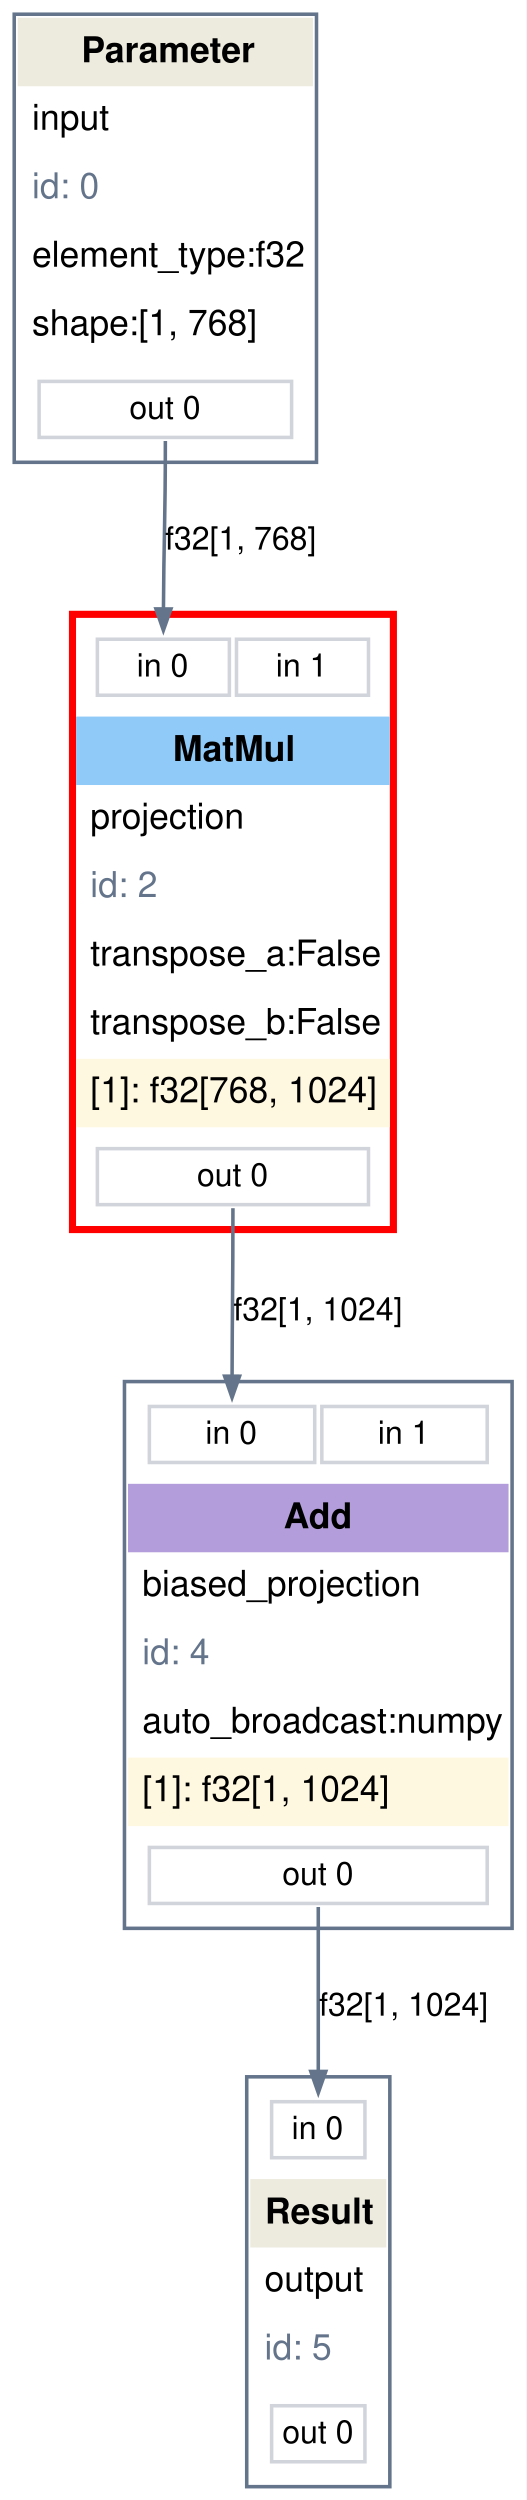
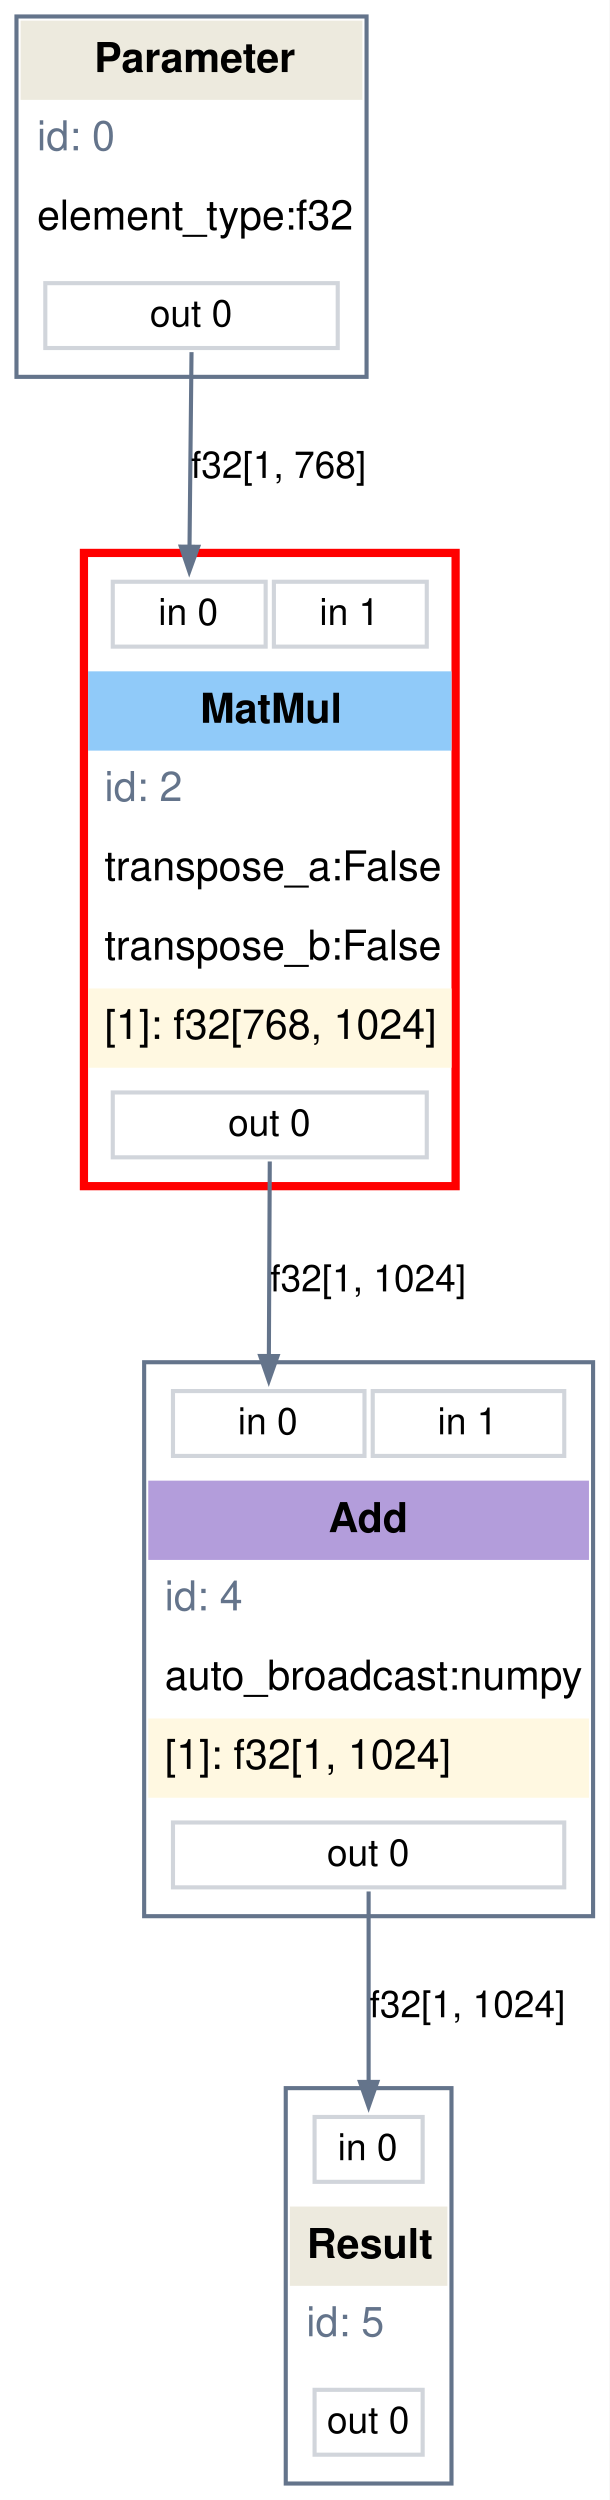
- <svg xmlns="http://www.w3.org/2000/svg" xmlns:xlink="http://www.w3.org/1999/xlink" width="148pt" height="703pt" viewBox="0.00 0.00 148.00 703.00">
-   <g id="graph0" class="graph" transform="scale(1 1) rotate(0) translate(4 699.25)">
-     <polygon fill="white" stroke="none" points="-4,4 -4,-699.25 144,-699.25 144,4 -4,4" />
+ <svg xmlns="http://www.w3.org/2000/svg" xmlns:xlink="http://www.w3.org/1999/xlink" width="148pt" height="607pt" viewBox="0.00 0.00 148.00 607.00">
+   <g id="graph0" class="graph" transform="scale(1 1) rotate(0) translate(4 603)">
+     <polygon fill="white" stroke="none" points="-4,4 -4,-603 144,-603 144,4 -4,4" />
    <g id="node-0" class="node">
      <g id="a_node-0">
        <a xlink:title="input (Parameter, id: 0)">
-           <polygon fill="none" stroke="#64748b" points="0,-569.25 0,-695.25 85,-695.25 85,-569.25 0,-569.25" />
-           <polygon fill="#edeade" stroke="none" points="1,-675 1,-694.25 84,-694.25 84,-675 1,-675" />
-           <text xml:space="preserve" text-anchor="start" x="18.88" y="-681.75" font-family="Helvetica,sans-Serif" font-weight="bold" font-size="10.00">Parameter</text>
-           <text xml:space="preserve" text-anchor="start" x="5" y="-662.75" font-family="Helvetica,sans-Serif" font-size="10.00">input</text>
-           <text xml:space="preserve" text-anchor="start" x="5" y="-643.5" font-family="Helvetica,sans-Serif" font-size="10.00" fill="#64748b">id: 0</text>
-           <text xml:space="preserve" text-anchor="start" x="5" y="-624.25" font-family="Helvetica,sans-Serif" font-size="10.00">element_type:f32</text>
-           <text xml:space="preserve" text-anchor="start" x="5" y="-605" font-family="Helvetica,sans-Serif" font-size="10.00">shape:[1, 768]</text>
-           <polygon fill="none" stroke="#d1d5db" points="7,-576.25 7,-592 78,-592 78,-576.25 7,-576.25" />
-           <text xml:space="preserve" text-anchor="start" x="32.38" y="-581.5" font-family="Helvetica,sans-Serif" font-size="9.00">out 0</text>
+           <polygon fill="none" stroke="#64748b" points="0,-511.5 0,-599 85,-599 85,-511.5 0,-511.5" />
+           <polygon fill="#edeade" stroke="none" points="1,-578.75 1,-598 84,-598 84,-578.75 1,-578.75" />
+           <text xml:space="preserve" text-anchor="start" x="18.88" y="-585.5" font-family="Helvetica,sans-Serif" font-weight="bold" font-size="10.00">Parameter</text>
+           <text xml:space="preserve" text-anchor="start" x="5" y="-566.5" font-family="Helvetica,sans-Serif" font-size="10.00" fill="#64748b">id: 0</text>
+           <text xml:space="preserve" text-anchor="start" x="5" y="-547.25" font-family="Helvetica,sans-Serif" font-size="10.00">element_type:f32</text>
+           <polygon fill="none" stroke="#d1d5db" points="7,-518.5 7,-534.25 78,-534.25 78,-518.5 7,-518.5" />
+           <text xml:space="preserve" text-anchor="start" x="32.38" y="-523.75" font-family="Helvetica,sans-Serif" font-size="9.00">out 0</text>
        </a>
      </g>
    </g>
    <g id="node-2" class="node">
      <g id="a_node-2">
        <a xlink:title="projection (MatMul, id: 2)">
-           <polygon fill="none" stroke="red" stroke-width="2" points="16.38,-353.5 16.38,-526.5 106.62,-526.5 106.62,-353.5 16.38,-353.5" />
-           <polygon fill="none" stroke="#d1d5db" points="23.38,-503.75 23.38,-519.5 60.5,-519.5 60.5,-503.75 23.38,-503.75" />
-           <text xml:space="preserve" text-anchor="start" x="34.44" y="-509" font-family="Helvetica,sans-Serif" font-size="9.00">in 0</text>
-           <polygon fill="none" stroke="#d1d5db" points="62.5,-503.75 62.5,-519.5 99.62,-519.5 99.62,-503.75 62.5,-503.75" />
-           <text xml:space="preserve" text-anchor="start" x="73.56" y="-509" font-family="Helvetica,sans-Serif" font-size="9.00">in 1</text>
-           <polygon fill="#90caf9" stroke="none" points="17.38,-478.5 17.38,-497.75 105.62,-497.75 105.62,-478.5 17.38,-478.5" />
-           <text xml:space="preserve" text-anchor="start" x="44.62" y="-485.25" font-family="Helvetica,sans-Serif" font-weight="bold" font-size="10.00">MatMul</text>
-           <text xml:space="preserve" text-anchor="start" x="21.38" y="-466.25" font-family="Helvetica,sans-Serif" font-size="10.00">projection</text>
-           <text xml:space="preserve" text-anchor="start" x="21.38" y="-447" font-family="Helvetica,sans-Serif" font-size="10.00" fill="#64748b">id: 2</text>
-           <text xml:space="preserve" text-anchor="start" x="21.38" y="-427.75" font-family="Helvetica,sans-Serif" font-size="10.00">transpose_a:False</text>
-           <text xml:space="preserve" text-anchor="start" x="21.38" y="-408.5" font-family="Helvetica,sans-Serif" font-size="10.00">transpose_b:False</text>
-           <polygon fill="#fff8e1" stroke="none" points="17.38,-382.25 17.38,-401.5 105.62,-401.5 105.62,-382.25 17.38,-382.25" />
-           <text xml:space="preserve" text-anchor="start" x="21.38" y="-389.25" font-family="Helvetica,sans-Serif" font-size="10.00">[1]: f32[768, 1024]</text>
-           <polygon fill="none" stroke="#d1d5db" points="23.38,-360.5 23.38,-376.25 99.62,-376.25 99.62,-360.5 23.38,-360.5" />
-           <text xml:space="preserve" text-anchor="start" x="51.38" y="-365.75" font-family="Helvetica,sans-Serif" font-size="9.00">out 0</text>
+           <polygon fill="none" stroke="red" stroke-width="2" points="16.38,-315 16.38,-468.75 106.62,-468.75 106.62,-315 16.38,-315" />
+           <polygon fill="none" stroke="#d1d5db" points="23.38,-446 23.38,-461.75 60.5,-461.75 60.5,-446 23.38,-446" />
+           <text xml:space="preserve" text-anchor="start" x="34.44" y="-451.25" font-family="Helvetica,sans-Serif" font-size="9.00">in 0</text>
+           <polygon fill="none" stroke="#d1d5db" points="62.5,-446 62.5,-461.75 99.62,-461.75 99.62,-446 62.5,-446" />
+           <text xml:space="preserve" text-anchor="start" x="73.56" y="-451.25" font-family="Helvetica,sans-Serif" font-size="9.00">in 1</text>
+           <polygon fill="#90caf9" stroke="none" points="17.38,-420.75 17.38,-440 105.62,-440 105.62,-420.75 17.38,-420.75" />
+           <text xml:space="preserve" text-anchor="start" x="44.62" y="-427.5" font-family="Helvetica,sans-Serif" font-weight="bold" font-size="10.00">MatMul</text>
+           <text xml:space="preserve" text-anchor="start" x="21.38" y="-408.5" font-family="Helvetica,sans-Serif" font-size="10.00" fill="#64748b">id: 2</text>
+           <text xml:space="preserve" text-anchor="start" x="21.38" y="-389.25" font-family="Helvetica,sans-Serif" font-size="10.00">transpose_a:False</text>
+           <text xml:space="preserve" text-anchor="start" x="21.38" y="-370" font-family="Helvetica,sans-Serif" font-size="10.00">transpose_b:False</text>
+           <polygon fill="#fff8e1" stroke="none" points="17.38,-343.75 17.38,-363 105.62,-363 105.62,-343.75 17.38,-343.75" />
+           <text xml:space="preserve" text-anchor="start" x="21.38" y="-350.75" font-family="Helvetica,sans-Serif" font-size="10.00">[1]: f32[768, 1024]</text>
+           <polygon fill="none" stroke="#d1d5db" points="23.38,-322 23.38,-337.75 99.62,-337.75 99.62,-322 23.38,-322" />
+           <text xml:space="preserve" text-anchor="start" x="51.38" y="-327.25" font-family="Helvetica,sans-Serif" font-size="9.00">out 0</text>
        </a>
      </g>
    </g>
    <g id="edge-0" class="edge">
      <g id="a_edge-0">
        <a xlink:title="0:out 0 → 2:in 0">
-           <path fill="none" stroke="#64748b" d="M42.5,-575.25C42.5,-553.58 42.05,-546.38 41.96,-527.88" />
-           <polygon fill="#64748b" stroke="#64748b" points="44.06,-528.01 41.94,-522.01 39.86,-528.02 44.06,-528.01" />
+           <path fill="none" stroke="#64748b" d="M42.5,-517.5C42.5,-517.5 42.16,-484.75 42.01,-469.91" />
+           <polygon fill="#64748b" stroke="#64748b" points="44.11,-470.24 41.95,-464.26 39.91,-470.28 44.11,-470.24" />
        </a>
      </g>
-       <text xml:space="preserve" text-anchor="middle" x="63.68" y="-544.7" font-family="Helvetica,sans-Serif" font-size="9.00">f32[1, 768]</text>
+       <text xml:space="preserve" text-anchor="middle" x="63.64" y="-486.95" font-family="Helvetica,sans-Serif" font-size="9.00">f32[1, 768]</text>
    </g>
    <g id="node-4" class="node">
      <g id="a_node-4">
        <a xlink:title="biased_projection (Add, id: 4)">
-           <polygon fill="none" stroke="#64748b" points="31,-157 31,-310.75 140,-310.75 140,-157 31,-157" />
-           <polygon fill="none" stroke="#d1d5db" points="38,-288 38,-303.75 84.5,-303.75 84.5,-288 38,-288" />
-           <text xml:space="preserve" text-anchor="start" x="53.75" y="-293.25" font-family="Helvetica,sans-Serif" font-size="9.00">in 0</text>
-           <polygon fill="none" stroke="#d1d5db" points="86.5,-288 86.5,-303.75 133,-303.75 133,-288 86.5,-288" />
-           <text xml:space="preserve" text-anchor="start" x="102.25" y="-293.25" font-family="Helvetica,sans-Serif" font-size="9.00">in 1</text>
-           <polygon fill="#b39ddb" stroke="none" points="32,-262.75 32,-282 139,-282 139,-262.75 32,-262.75" />
-           <text xml:space="preserve" text-anchor="start" x="75.75" y="-269.5" font-family="Helvetica,sans-Serif" font-weight="bold" font-size="10.00">Add</text>
-           <text xml:space="preserve" text-anchor="start" x="36" y="-250.5" font-family="Helvetica,sans-Serif" font-size="10.00">biased_projection</text>
-           <text xml:space="preserve" text-anchor="start" x="36" y="-231.25" font-family="Helvetica,sans-Serif" font-size="10.00" fill="#64748b">id: 4</text>
-           <text xml:space="preserve" text-anchor="start" x="36" y="-212" font-family="Helvetica,sans-Serif" font-size="10.00">auto_broadcast:numpy</text>
-           <polygon fill="#fff8e1" stroke="none" points="32,-185.75 32,-205 139,-205 139,-185.75 32,-185.75" />
-           <text xml:space="preserve" text-anchor="start" x="36" y="-192.75" font-family="Helvetica,sans-Serif" font-size="10.00">[1]: f32[1, 1024]</text>
-           <polygon fill="none" stroke="#d1d5db" points="38,-164 38,-179.75 133,-179.75 133,-164 38,-164" />
-           <text xml:space="preserve" text-anchor="start" x="75.38" y="-169.25" font-family="Helvetica,sans-Serif" font-size="9.00">out 0</text>
+           <polygon fill="none" stroke="#64748b" points="31,-137.75 31,-272.25 140,-272.25 140,-137.75 31,-137.75" />
+           <polygon fill="none" stroke="#d1d5db" points="38,-249.5 38,-265.25 84.5,-265.25 84.5,-249.5 38,-249.5" />
+           <text xml:space="preserve" text-anchor="start" x="53.75" y="-254.75" font-family="Helvetica,sans-Serif" font-size="9.00">in 0</text>
+           <polygon fill="none" stroke="#d1d5db" points="86.5,-249.5 86.5,-265.25 133,-265.25 133,-249.5 86.5,-249.5" />
+           <text xml:space="preserve" text-anchor="start" x="102.25" y="-254.75" font-family="Helvetica,sans-Serif" font-size="9.00">in 1</text>
+           <polygon fill="#b39ddb" stroke="none" points="32,-224.25 32,-243.5 139,-243.5 139,-224.25 32,-224.25" />
+           <text xml:space="preserve" text-anchor="start" x="75.75" y="-231" font-family="Helvetica,sans-Serif" font-weight="bold" font-size="10.00">Add</text>
+           <text xml:space="preserve" text-anchor="start" x="36" y="-212" font-family="Helvetica,sans-Serif" font-size="10.00" fill="#64748b">id: 4</text>
+           <text xml:space="preserve" text-anchor="start" x="36" y="-192.75" font-family="Helvetica,sans-Serif" font-size="10.00">auto_broadcast:numpy</text>
+           <polygon fill="#fff8e1" stroke="none" points="32,-166.5 32,-185.75 139,-185.75 139,-166.5 32,-166.5" />
+           <text xml:space="preserve" text-anchor="start" x="36" y="-173.5" font-family="Helvetica,sans-Serif" font-size="10.00">[1]: f32[1, 1024]</text>
+           <polygon fill="none" stroke="#d1d5db" points="38,-144.75 38,-160.5 133,-160.5 133,-144.75 38,-144.75" />
+           <text xml:space="preserve" text-anchor="start" x="75.38" y="-150" font-family="Helvetica,sans-Serif" font-size="9.00">out 0</text>
        </a>
      </g>
    </g>
    <g id="edge-1" class="edge">
      <g id="a_edge-1">
        <a xlink:title="2:out 0 → 4:in 0">
-           <path fill="none" stroke="#64748b" d="M61.5,-359.5C61.5,-337.83 61.3,-330.63 61.26,-312.13" />
-           <polygon fill="#64748b" stroke="#64748b" points="63.36,-312.26 61.25,-306.26 59.16,-312.27 63.36,-312.26" />
+           <path fill="none" stroke="#64748b" d="M61.5,-321C61.5,-321 61.35,-288.25 61.28,-273.41" />
+           <polygon fill="#64748b" stroke="#64748b" points="63.38,-273.75 61.26,-267.76 59.18,-273.77 63.38,-273.75" />
        </a>
      </g>
-       <text xml:space="preserve" text-anchor="middle" x="85.4" y="-327.95" font-family="Helvetica,sans-Serif" font-size="9.00">f32[1, 1024]</text>
+       <text xml:space="preserve" text-anchor="middle" x="85.39" y="-289.45" font-family="Helvetica,sans-Serif" font-size="9.00">f32[1, 1024]</text>
    </g>
    <g id="node-5" class="node">
      <g id="a_node-5">
        <a xlink:title="output (Result, id: 5)">
-           <polygon fill="none" stroke="#64748b" points="65.38,0 65.38,-115.25 105.62,-115.25 105.62,0 65.38,0" />
-           <polygon fill="none" stroke="#d1d5db" points="72.38,-92.5 72.38,-108.25 98.62,-108.25 98.62,-92.5 72.38,-92.5" />
-           <text xml:space="preserve" text-anchor="start" x="78" y="-97.75" font-family="Helvetica,sans-Serif" font-size="9.00">in 0</text>
-           <polygon fill="#edeade" stroke="none" points="66.38,-67.25 66.38,-86.5 104.62,-86.5 104.62,-67.25 66.38,-67.25" />
-           <text xml:space="preserve" text-anchor="start" x="70.5" y="-74" font-family="Helvetica,sans-Serif" font-weight="bold" font-size="10.00">Result</text>
-           <text xml:space="preserve" text-anchor="start" x="70.38" y="-55" font-family="Helvetica,sans-Serif" font-size="10.00">output</text>
+           <polygon fill="none" stroke="#64748b" points="65.38,0 65.38,-96 105.62,-96 105.62,0 65.38,0" />
+           <polygon fill="none" stroke="#d1d5db" points="72.38,-73.25 72.38,-89 98.62,-89 98.62,-73.25 72.38,-73.25" />
+           <text xml:space="preserve" text-anchor="start" x="78" y="-78.5" font-family="Helvetica,sans-Serif" font-size="9.00">in 0</text>
+           <polygon fill="#edeade" stroke="none" points="66.38,-48 66.38,-67.25 104.62,-67.25 104.62,-48 66.38,-48" />
+           <text xml:space="preserve" text-anchor="start" x="70.5" y="-54.75" font-family="Helvetica,sans-Serif" font-weight="bold" font-size="10.00">Result</text>
          <text xml:space="preserve" text-anchor="start" x="70.38" y="-35.75" font-family="Helvetica,sans-Serif" font-size="10.00" fill="#64748b">id: 5</text>
          <polygon fill="none" stroke="#d1d5db" points="72.38,-7 72.38,-22.75 98.62,-22.75 98.62,-7 72.38,-7" />
          <text xml:space="preserve" text-anchor="start" x="75.38" y="-12.25" font-family="Helvetica,sans-Serif" font-size="9.00">out 0</text>
        </a>
      </g>
    </g>
    <g id="edge-2" class="edge">
      <g id="a_edge-2">
        <a xlink:title="4:out 0 → 5:in 0">
-           <path fill="none" stroke="#64748b" d="M85.5,-163C85.5,-141.72 85.5,-134.66 85.5,-116.49" />
-           <polygon fill="#64748b" stroke="#64748b" points="87.6,-116.76 85.5,-110.76 83.4,-116.76 87.6,-116.76" />
+           <path fill="none" stroke="#64748b" d="M85.5,-143.75C85.5,-143.75 85.5,-112.24 85.5,-97.47" />
+           <polygon fill="#64748b" stroke="#64748b" points="87.6,-97.51 85.5,-91.51 83.4,-97.51 87.6,-97.51" />
        </a>
      </g>
-       <text xml:space="preserve" text-anchor="middle" x="109.5" y="-132.45" font-family="Helvetica,sans-Serif" font-size="9.00">f32[1, 1024]</text>
+       <text xml:space="preserve" text-anchor="middle" x="109.5" y="-113.2" font-family="Helvetica,sans-Serif" font-size="9.00">f32[1, 1024]</text>
    </g>
  </g>
</svg>
